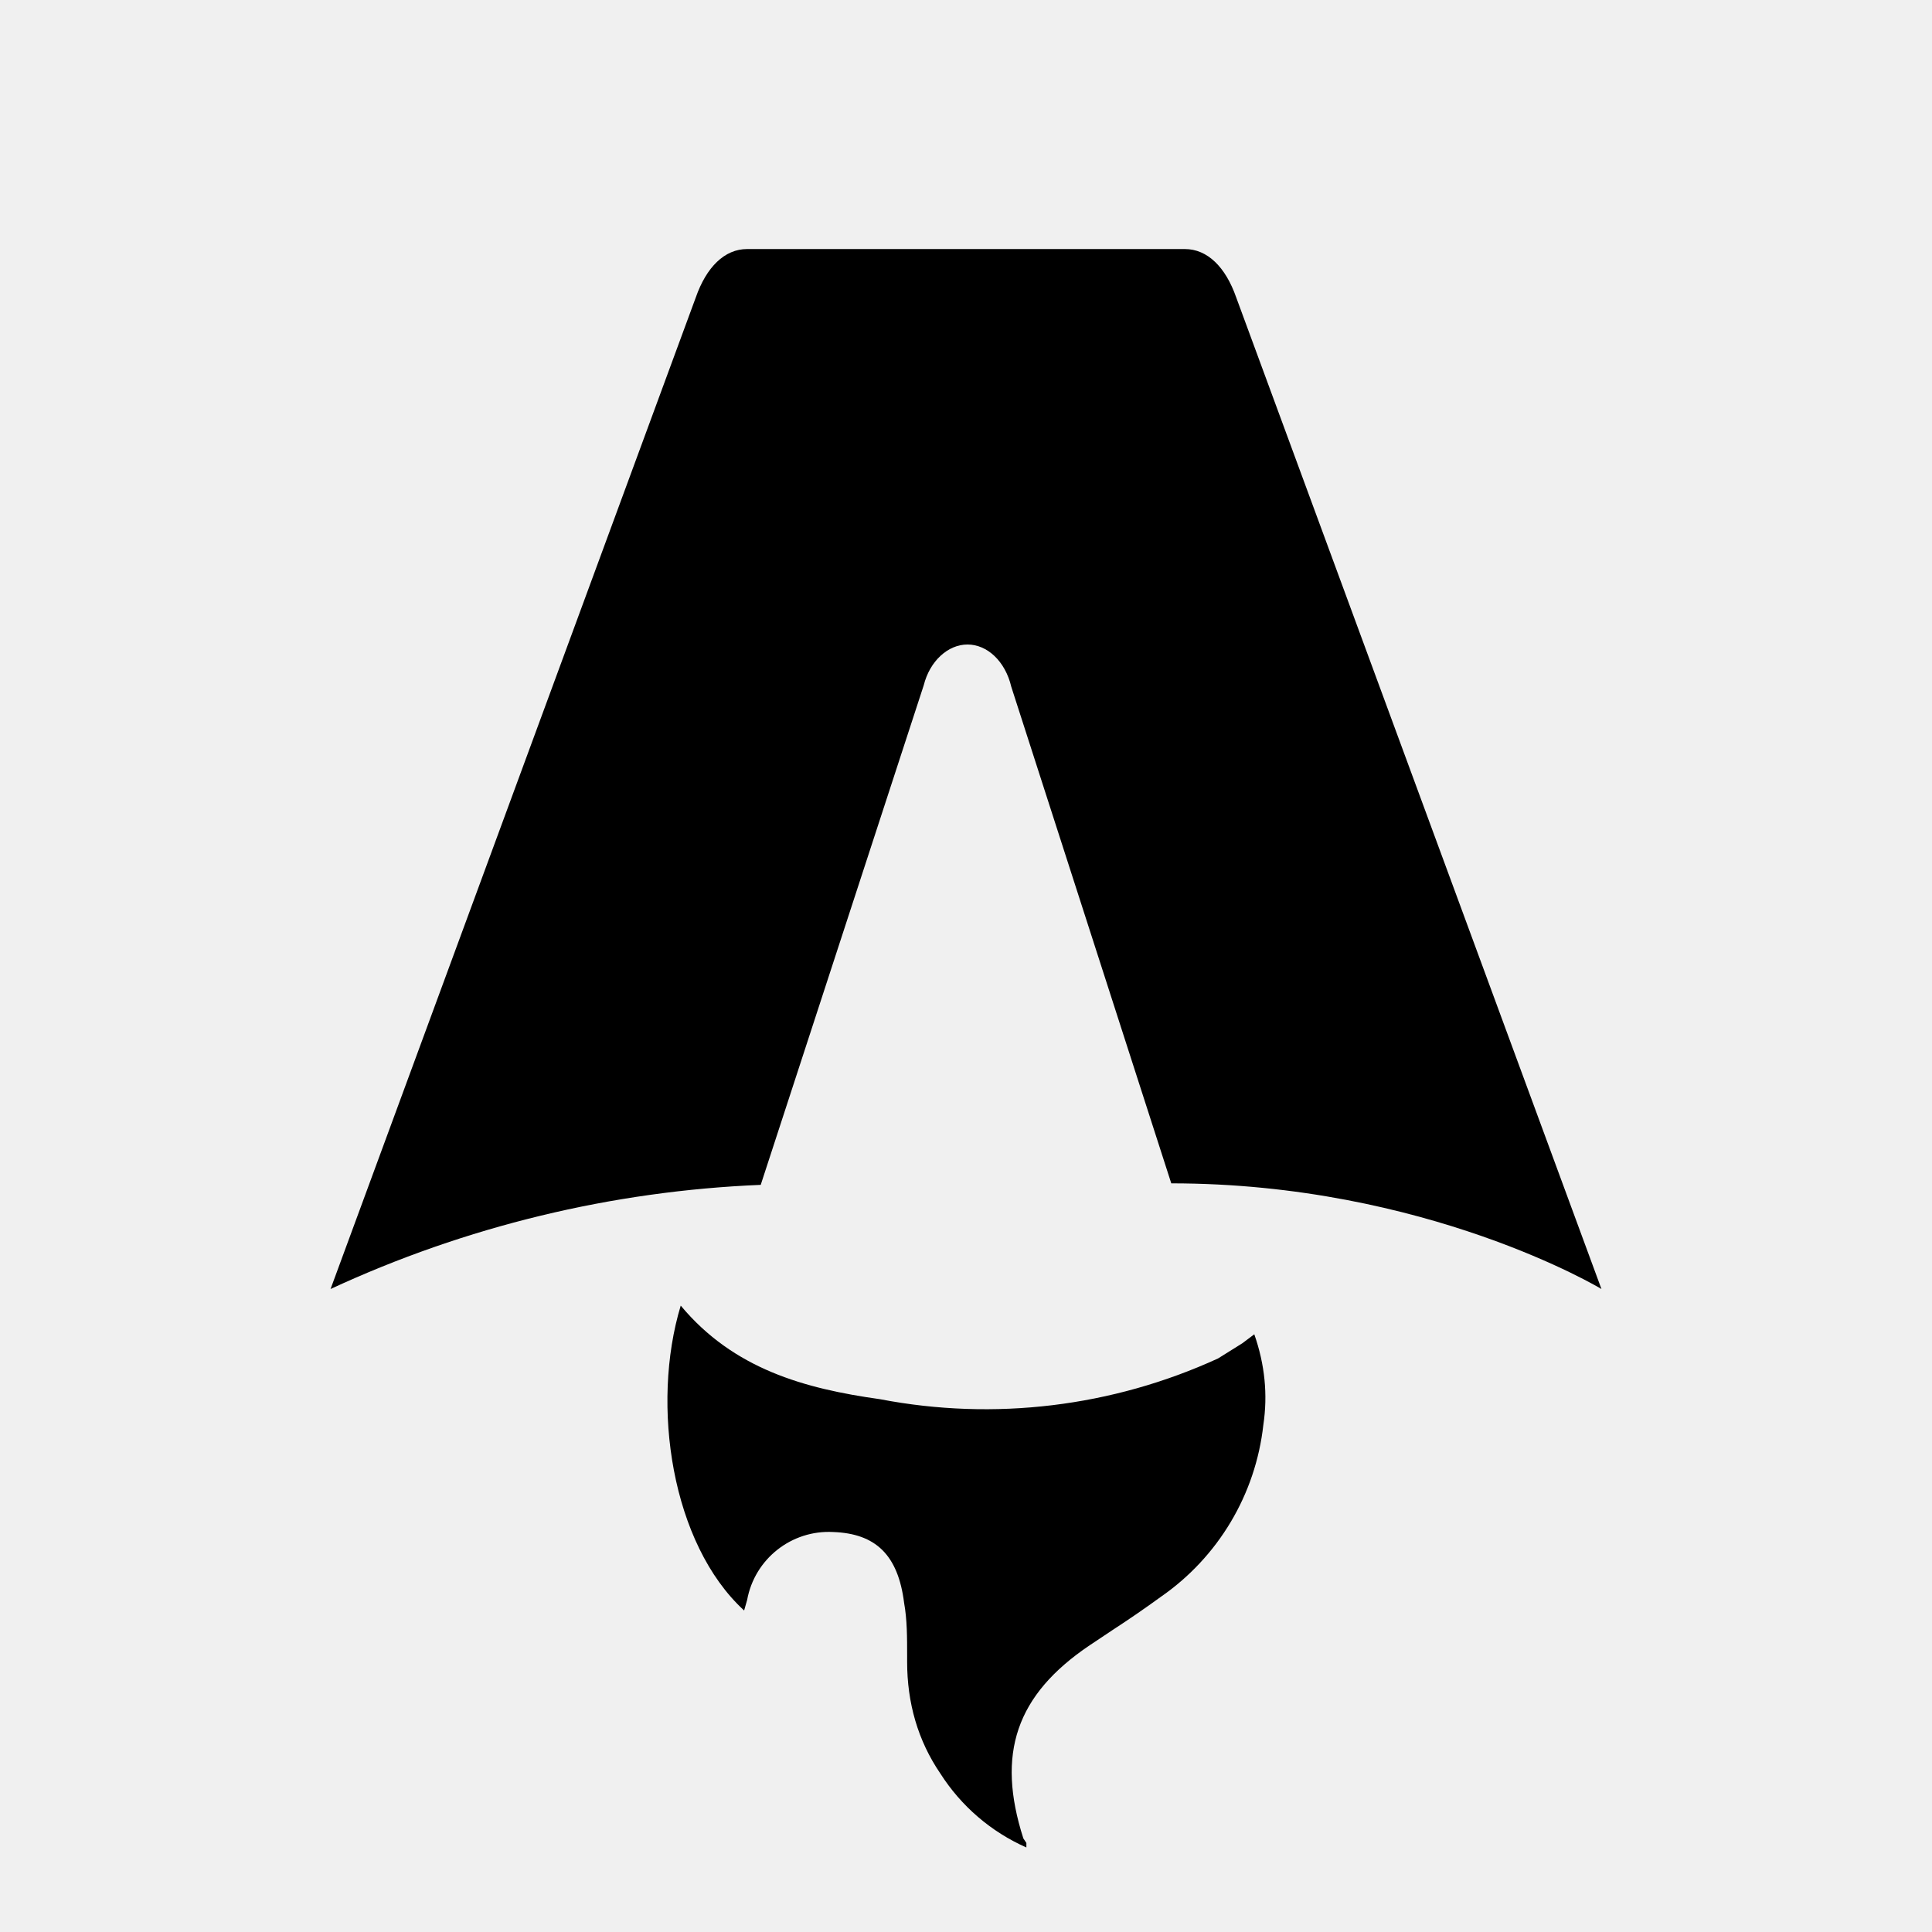
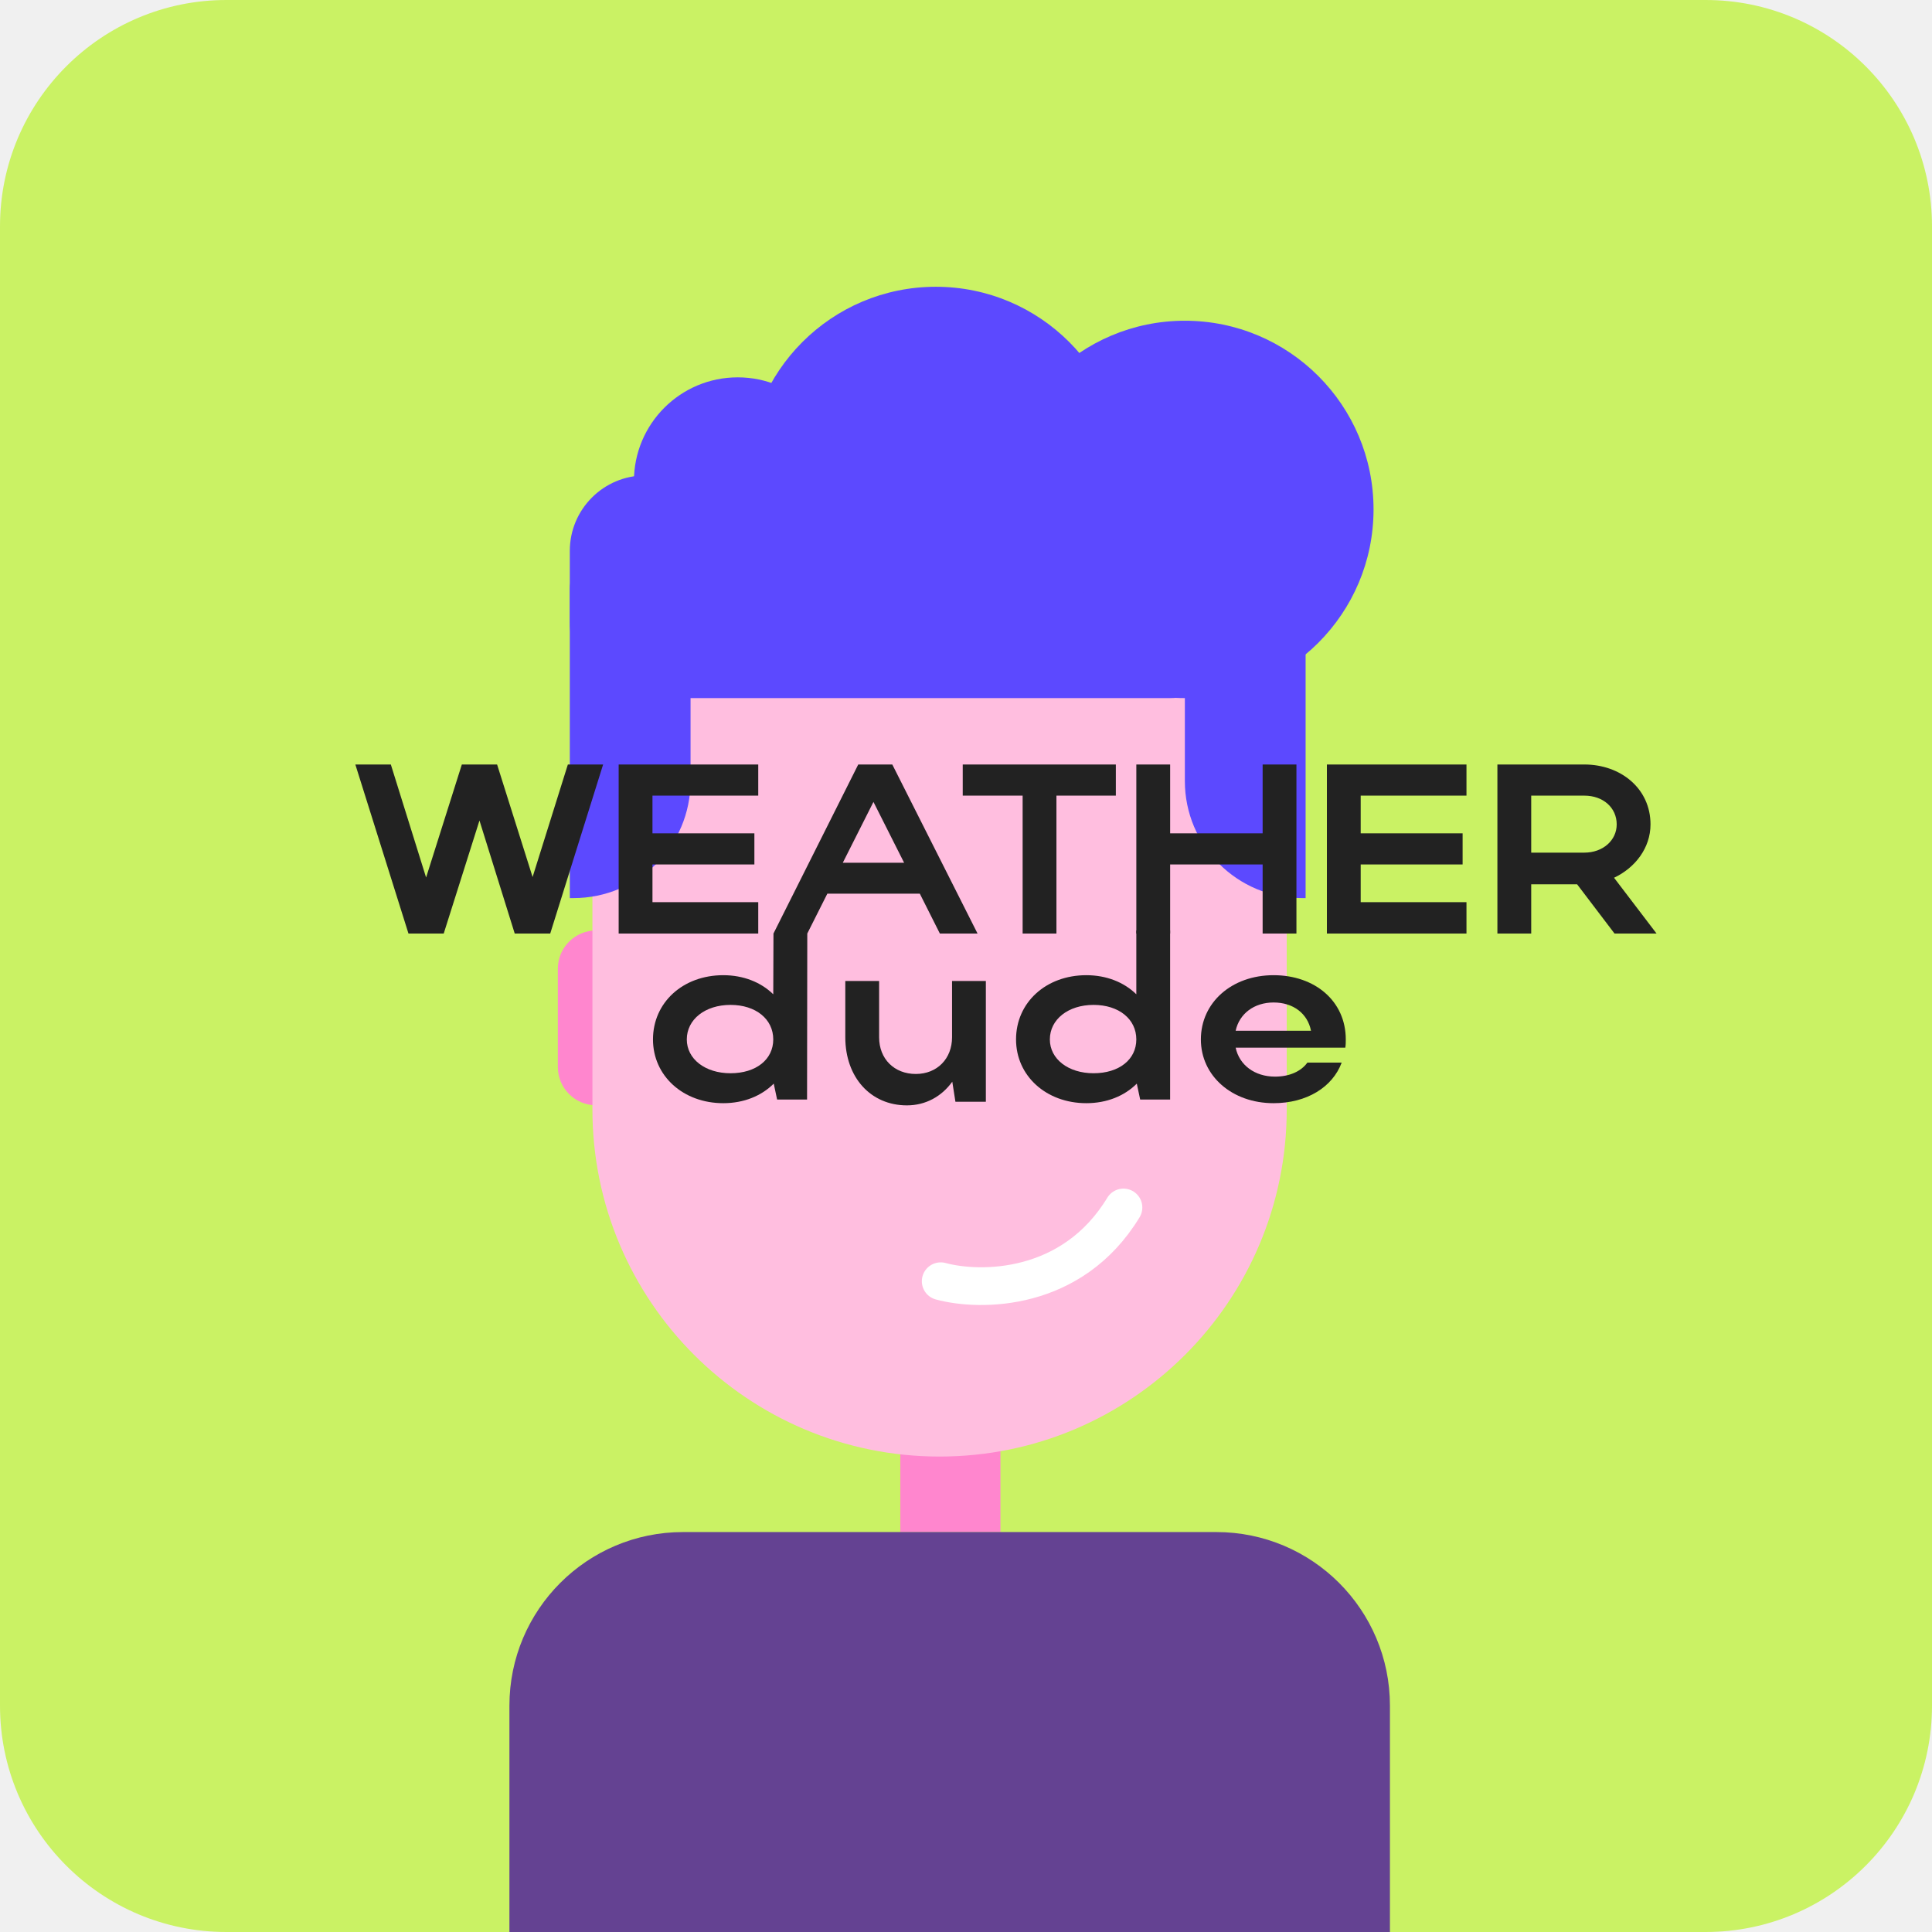
- <svg xmlns="http://www.w3.org/2000/svg" fill="none" viewBox="0 0 128 128">
-   <path d="M50.4 78.5a75.1 75.1 0 0 0-28.5 6.9l24.2-65.7c.7-2 1.9-3.2 3.4-3.2h29c1.5 0 2.7 1.2 3.4 3.2l24.2 65.7s-11.6-7-28.5-7L67 45.5c-.4-1.7-1.6-2.8-2.9-2.8-1.3 0-2.5 1.1-2.9 2.7L50.4 78.5Zm-1.1 28.2Zm-4.2-20.2c-2 6.6-.6 15.8 4.2 20.2a17.5 17.5 0 0 1 .2-.7 5.5 5.5 0 0 1 5.7-4.5c2.8.1 4.3 1.5 4.7 4.7.2 1.1.2 2.3.2 3.5v.4c0 2.7.7 5.2 2.2 7.4a13 13 0 0 0 5.7 4.9v-.3l-.2-.3c-1.8-5.6-.5-9.5 4.4-12.8l1.5-1a73 73 0 0 0 3.2-2.2 16 16 0 0 0 6.8-11.4c.3-2 .1-4-.6-6l-.8.6-1.6 1a37 37 0 0 1-22.4 2.7c-5-.7-9.7-2-13.2-6.2Z" />
-   <style>
-         path { fill: #000; }
-         @media (prefers-color-scheme: dark) {
-             path { fill: #FFF; }
-         }
-     </style>
+ <svg xmlns="http://www.w3.org/2000/svg" width="173" height="173" viewBox="0 0 173 173" fill="none">
+   <g clip-path="url(#clip0_101_5886)">
+     <rect width="173" height="173" rx="20.273" fill="#CAF264" />
+     <rect x="80.617" y="128.102" width="8.967" height="9.086" fill="#FF86CE" />
+     <rect x="49.951" y="83.316" width="6.87" height="15.657" rx="3.435" fill="#FF86CE" />
+     <path d="M53.048 73.66C53.048 56.492 66.965 42.574 84.134 42.574C101.302 42.574 115.22 56.492 115.22 73.66V99.34C115.22 116.508 101.302 130.426 84.134 130.426C66.965 130.426 53.048 116.508 53.048 99.34V73.66Z" fill="#FFBEDF" />
+     <path d="M84.235 114.727C87.776 115.684 96.006 115.703 100.599 108.124" stroke="white" stroke-width="3.379" stroke-linecap="round" />
+     <rect x="45.616" y="137.188" width="78.845" height="82.34" rx="15.543" fill="#644292" />
+     <path d="M51.023 52.711C51.023 51.218 52.233 50.008 53.726 50.008H61.835V69.943C61.835 75.728 57.145 80.418 51.36 80.418H51.023V52.711Z" fill="#5C49FF" />
+     <path d="M116.91 52.711C116.91 51.218 115.7 50.008 114.207 50.008H106.098V69.943C106.098 75.728 110.787 80.418 116.572 80.418H116.91V52.711Z" fill="#5C49FF" />
+     <path d="M31.819 68.456H34.997L38.155 78.576L41.355 68.456H44.512L47.691 78.533L50.849 68.456H54.006L49.27 83.593H46.091L42.934 73.472L39.733 83.593H36.576L31.819 68.456Z" fill="#222222" />
+     <path d="M55.398 83.593V68.456H67.897V71.245H58.425V74.619H67.551V77.408H58.425V80.782H67.897V83.593H55.398Z" fill="#222222" />
+     <path d="M69.26 83.593L76.851 68.456H79.9L87.534 83.593H84.16L82.365 80.025H74.083L72.288 83.593H69.26ZM75.467 77.257H80.96L78.213 71.807L75.467 77.257Z" fill="#222222" />
+     <path d="M91.571 83.593V71.245H86.208V68.456H99.918V71.245H94.598V83.593H91.571Z" fill="#222222" />
+     <path d="M101.752 83.593V68.456H104.78V74.619H113.062V68.456H116.089V83.593H113.062V77.408H104.78V83.593H101.752Z" fill="#222222" />
+     <path d="M118.816 83.593V68.456H131.315V71.245H121.843V74.619H130.969V77.408H121.843V80.782H131.315V83.593H118.816Z" fill="#222222" />
+     <path d="M144.572 83.593L141.22 79.181H137.112V83.593H134.084V68.456H141.869C145.113 68.456 147.794 70.596 147.794 73.819C147.794 75.938 146.41 77.711 144.529 78.598L148.335 83.593H144.572ZM144.767 73.819C144.767 72.326 143.556 71.245 141.869 71.245H137.112V76.349H141.869C143.534 76.349 144.767 75.246 144.767 73.819Z" fill="#222222" />
+     <path d="M72.268 98.46H69.587L69.284 97.033C68.181 98.136 66.602 98.784 64.764 98.784C61.175 98.784 58.471 96.341 58.471 93.076C58.471 89.767 61.153 87.323 64.764 87.323C66.559 87.323 68.138 87.95 69.241 89.032L69.26 83.593H72.288L72.268 98.46ZM61.499 93.076C61.499 94.827 63.142 96.103 65.413 96.103C67.705 96.103 69.241 94.87 69.241 93.076C69.241 91.259 67.684 89.983 65.413 89.983C63.142 89.983 61.499 91.281 61.499 93.076Z" fill="#222222" />
+     <path d="M85.251 92.881V87.843H88.278V98.655H85.553L85.272 96.86C84.321 98.179 82.894 98.98 81.207 98.98C77.963 98.98 75.692 96.471 75.692 92.881V87.843H78.72V92.881C78.72 94.828 80.082 96.168 82.007 96.168C83.91 96.168 85.251 94.806 85.251 92.881Z" fill="#222222" />
+     <path d="M104.778 98.46H102.097L101.794 97.033C100.691 98.136 99.112 98.784 97.274 98.784C93.685 98.784 90.981 96.341 90.981 93.076C90.981 89.767 93.663 87.323 97.274 87.323C99.069 87.323 100.648 87.95 101.751 89.032V83.323H104.778V98.46ZM94.009 93.076C94.009 94.827 95.653 96.103 97.923 96.103C100.215 96.103 101.751 94.87 101.751 93.076C101.751 91.259 100.194 89.983 97.923 89.983C95.653 89.983 94.009 91.281 94.009 93.076Z" fill="#222222" />
+     <path d="M120.464 93.811H110.646C110.971 95.368 112.355 96.406 114.171 96.406C115.469 96.406 116.507 95.93 117.069 95.151H120.14C119.318 97.357 117.004 98.784 114.041 98.784C110.322 98.784 107.532 96.341 107.532 93.076C107.532 89.767 110.3 87.323 114.041 87.323C117.739 87.323 120.507 89.637 120.507 93.076C120.507 93.313 120.507 93.573 120.464 93.811ZM110.646 92.297H117.393C117.091 90.762 115.815 89.767 114.041 89.767C112.29 89.767 110.971 90.783 110.646 92.297Z" fill="#222222" />
+     <rect x="51.023" y="42.574" width="60.482" height="19.936" rx="6.758" fill="#5C49FF" />
+     <circle cx="106.098" cy="45.615" r="16.895" fill="#5C49FF" />
+     <circle cx="83.797" cy="42.574" r="16.895" fill="#5C49FF" />
+     <circle cx="66.058" cy="43.081" r="9.292" fill="#5C49FF" />
+   </g>
+   <defs>
+     <clipPath id="clip0_101_5886">
+       <rect width="173" height="173" rx="20.273" fill="white" />
+     </clipPath>
+   </defs>
</svg>
